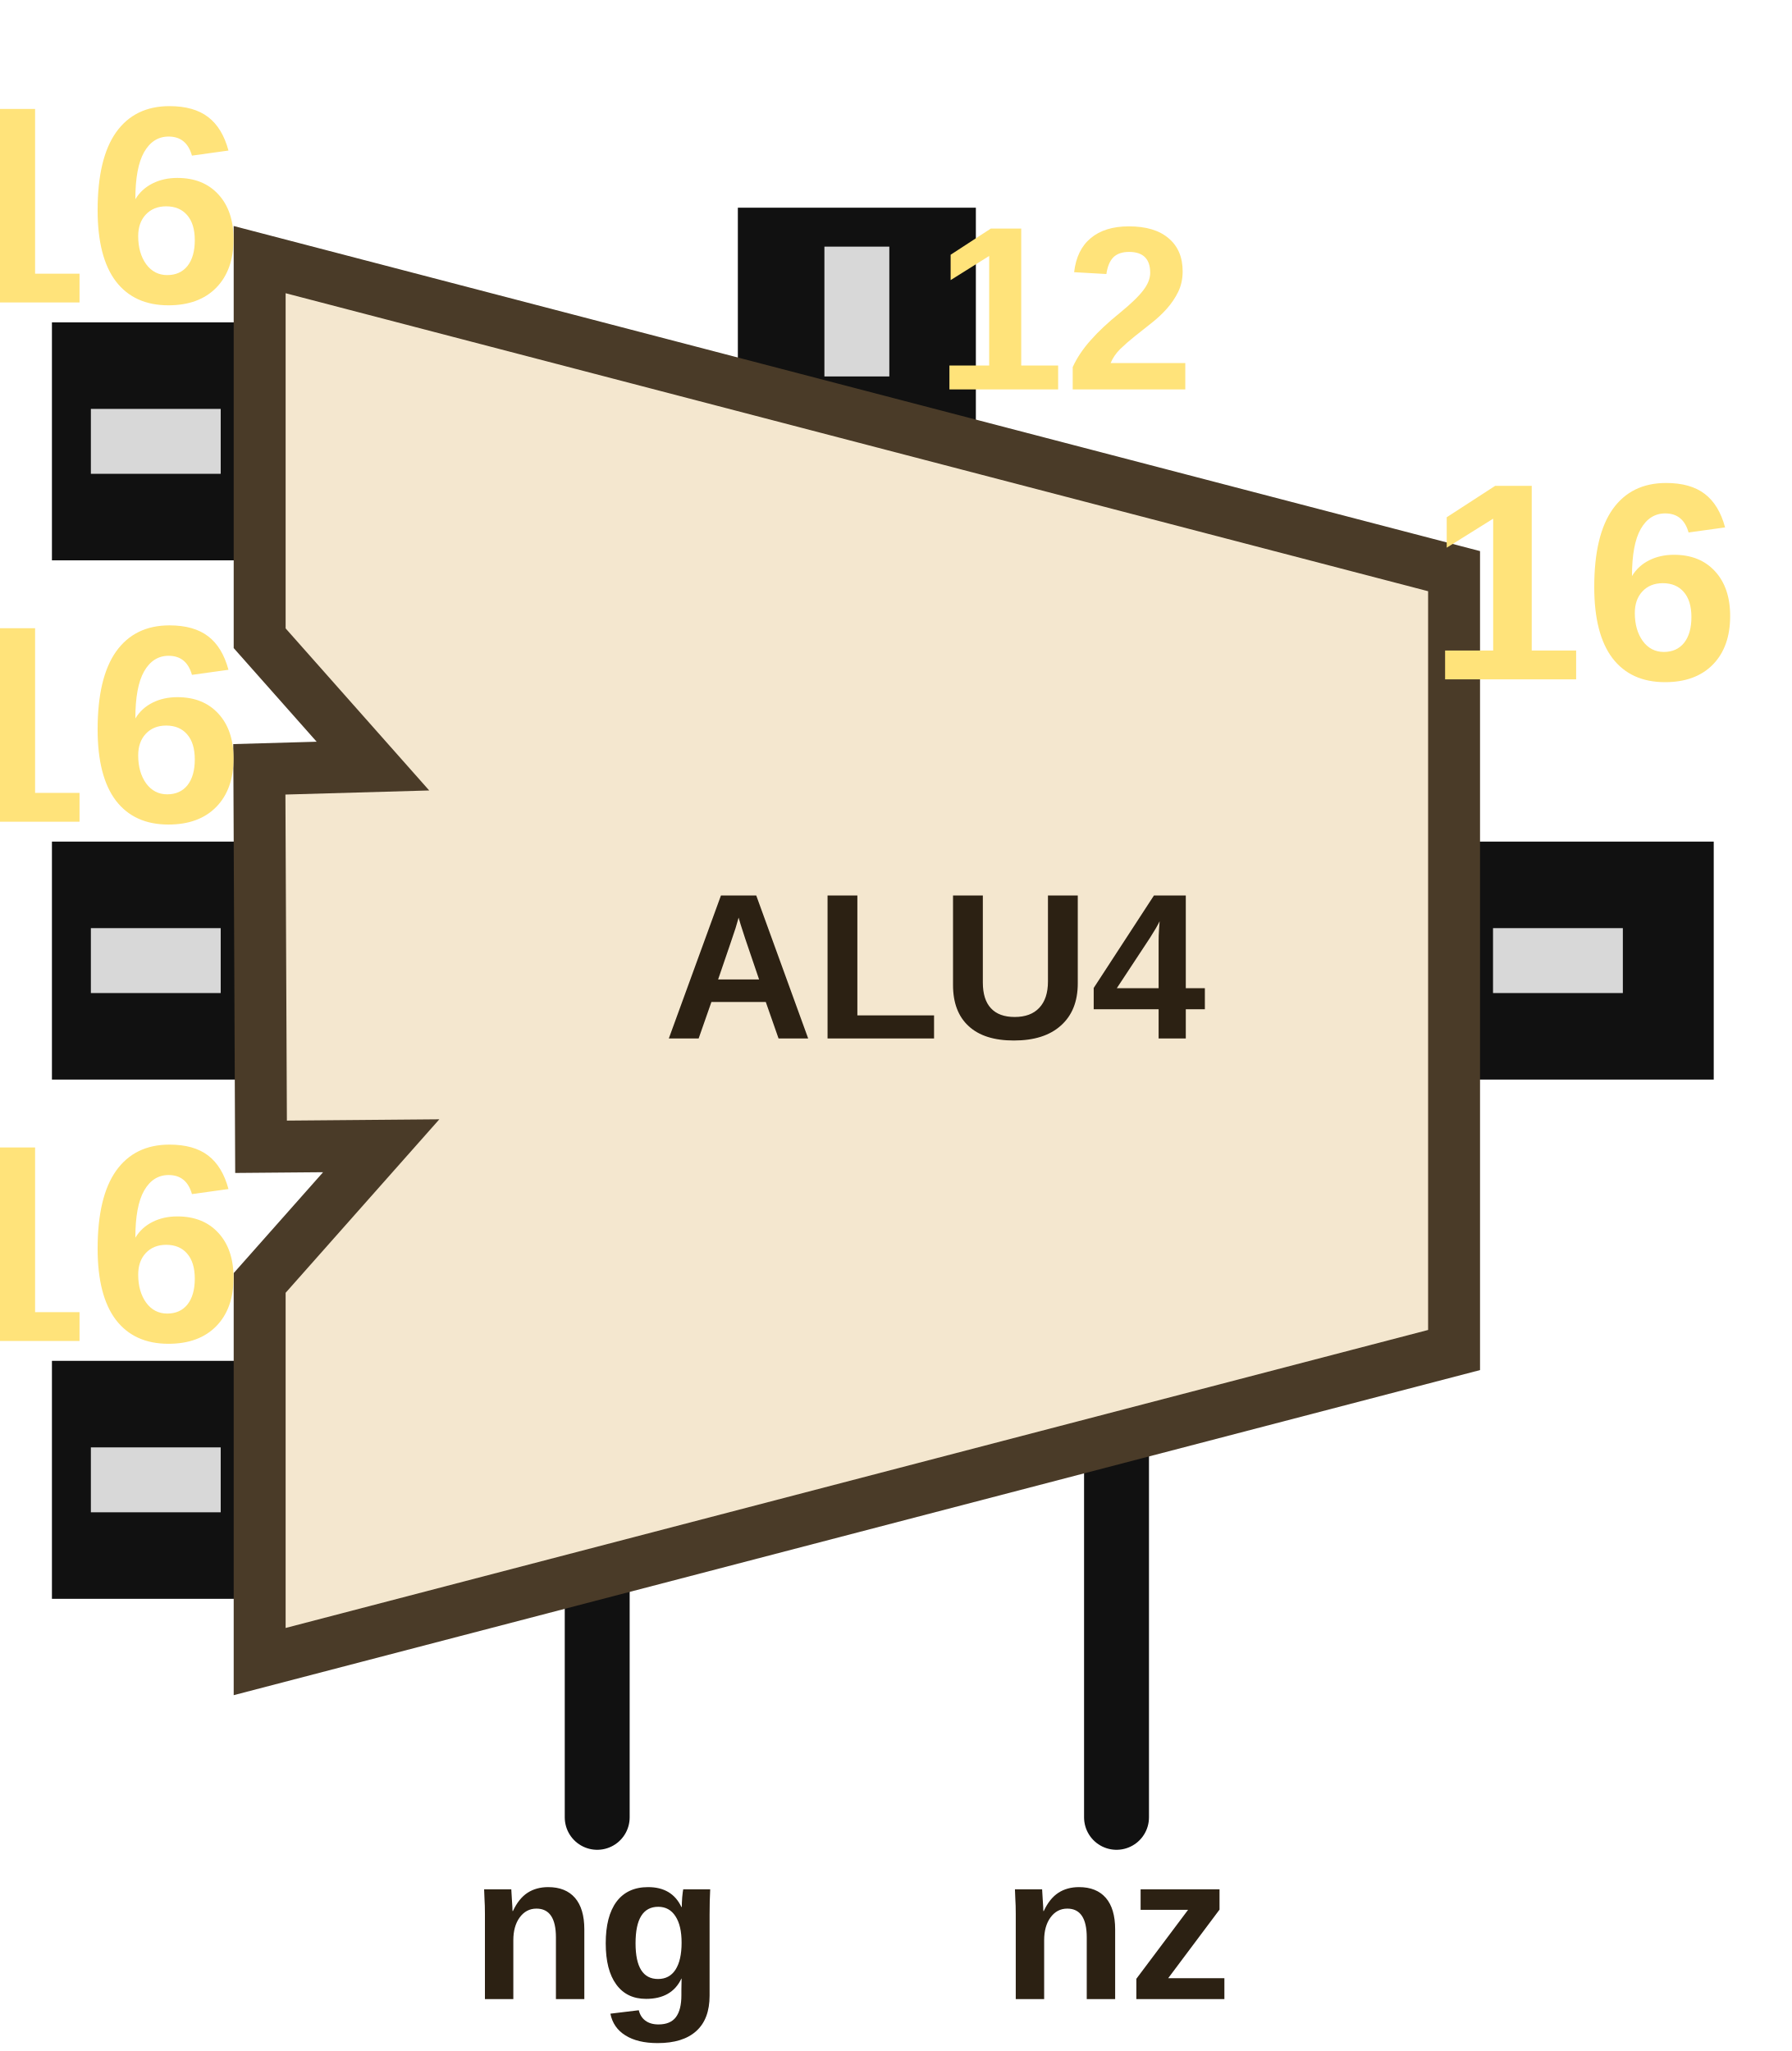
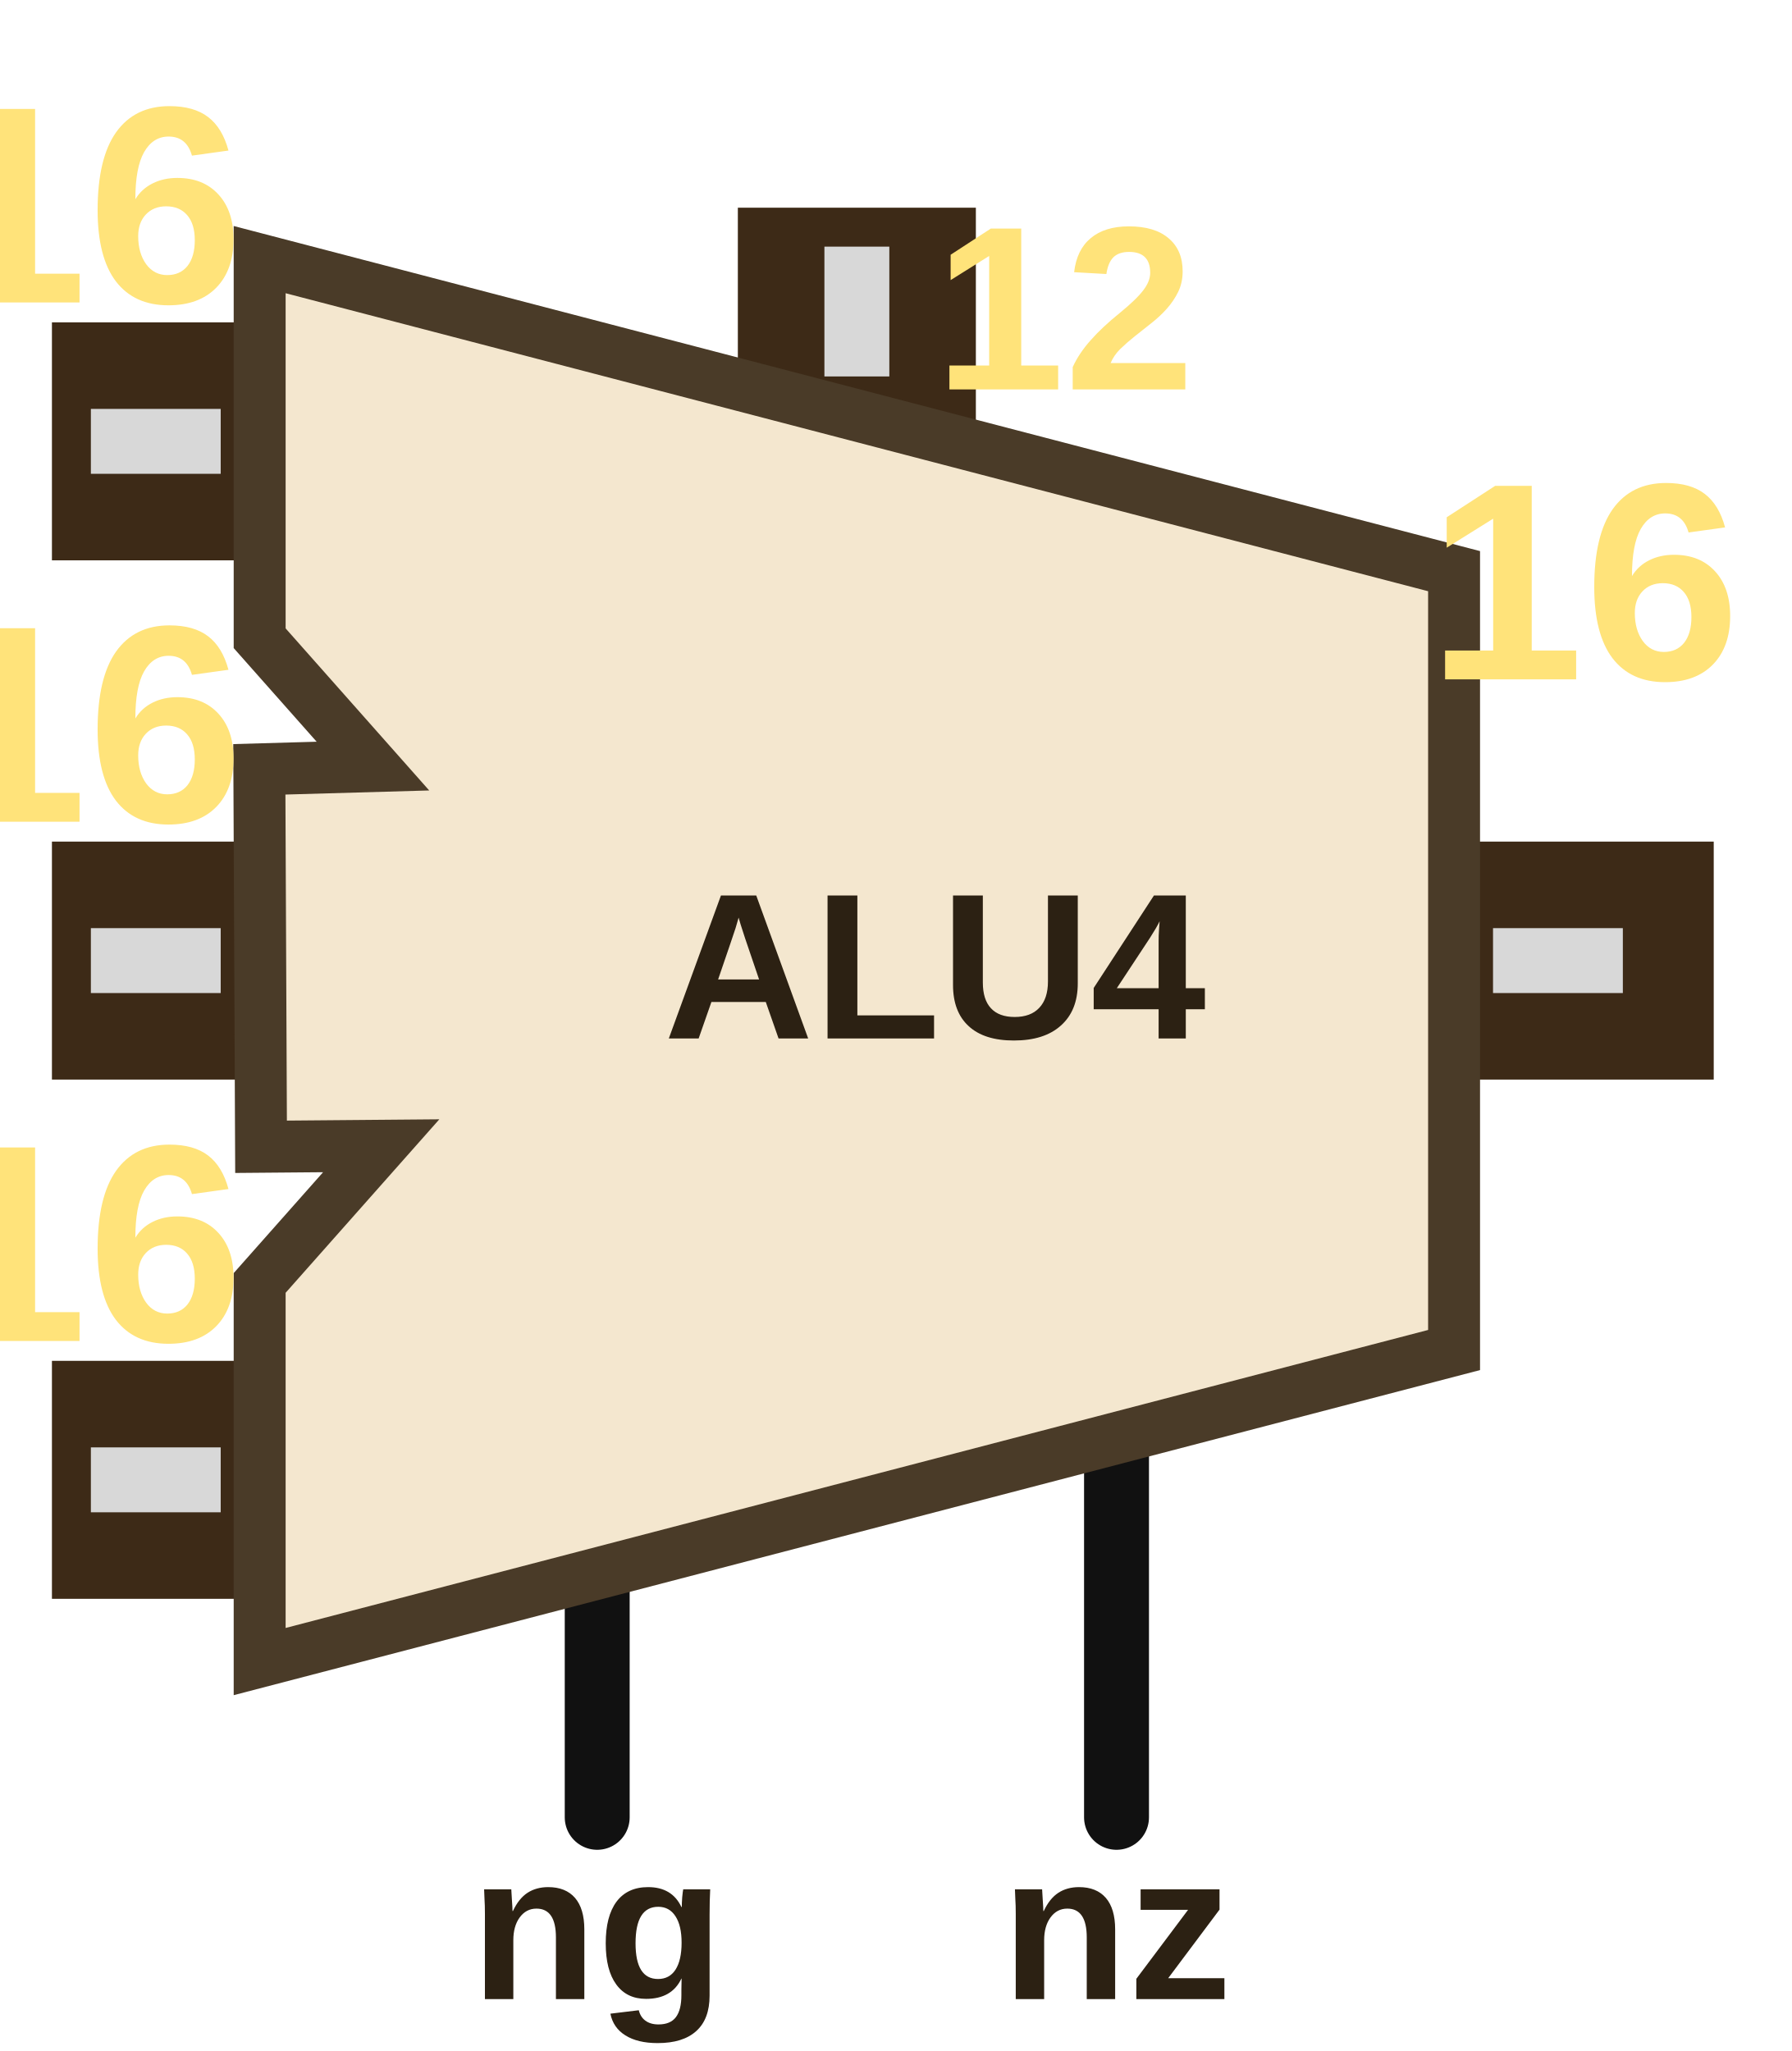
<svg xmlns="http://www.w3.org/2000/svg" viewBox="-66 -74 138 158" version="1.1">
  <style>
    .usercard-body { fill:#f4e7cf; stroke:#4a3b28; stroke-width:4; }
    .usercard-pin { stroke:#111; stroke-width:5; stroke-linecap:round; fill:none; }
    .arith-gate-pin-letter { font-family:Arial,sans-serif; font-size:20px; font-weight:800; fill:#2c2113; text-anchor:middle; }
-     .splitter-bar { fill:#111; stroke:none; }
+     .splitter-bar { fill:#3d2a17; stroke:none; }
    .splitter-stripe { stroke:#d8d8d8; stroke-width:3; stroke-dasharray:6 3; stroke-linecap:butt; fill:none; }
    .splitter-width-label { fill:#ffe37a; font-family:Arial,sans-serif; font-weight:800; font-size:13px; text-anchor:middle; }
    .alu-out-letter { fill:#2c2113; font-family:Arial,sans-serif; font-weight:800; font-size:16px; text-anchor:middle; }
  </style>
  <rect class="splitter-bar" x="-62" y="-49.167" width="16" height="18.333" />
  <line class="splitter-stripe" x1="-59" y1="-40" x2="-49" y2="-40" style="stroke-width:5;stroke-dasharray:10, 5" />
  <rect class="splitter-bar" x="-62" y="-9.167" width="16" height="18.333" />
  <line class="splitter-stripe" x1="-59" y1="0" x2="-49" y2="0" style="stroke-width:5;stroke-dasharray:10, 5" />
  <rect class="splitter-bar" x="-62" y="30.833" width="16" height="18.333" />
  <line class="splitter-stripe" x1="-59" y1="40" x2="-49" y2="40" style="stroke-width:5;stroke-dasharray:10, 5" />
  <rect class="splitter-bar" x="46" y="-9.167" width="20" height="18.333" />
  <line class="splitter-stripe" x1="49" y1="0" x2="63" y2="0" style="stroke-width:5;stroke-dasharray:10, 5" />
  <rect class="splitter-bar" x="-9.167" y="-58" width="18.333" height="20" />
  <line class="splitter-stripe" x1="0" y1="-55" x2="0" y2="-43" style="stroke-width:5;stroke-dasharray:10, 5" />
  <line class="usercard-pin" x1="-20" y1="44" x2="-20" y2="66" id="out-ng" />
  <line class="usercard-pin" x1="20" y1="36" x2="20" y2="66" id="out-nz" />
  <path class="usercard-body" d="m -46,-54 92,24 V 30 L -46,54 V 24.833 l 9.363,-10.569 -9.256,0.079 -0.131,-29.078 8.749,-0.249 L -46,-24.833 Z" />
  <text class="arith-gate-pin-letter" x="6" y="6" text-anchor="middle" style="font-size:16px">ALU4</text>
  <text class="splitter-width-label" x="-59.28" y="-50.699" text-anchor="middle" style="font-size:21.667px">16</text>
  <text class="splitter-width-label" x="-59.28" y="-10.699" text-anchor="middle" style="font-size:21.667px">16</text>
  <text class="splitter-width-label" x="-59.28" y="29.301" text-anchor="middle" style="font-size:21.667px">16</text>
  <text class="splitter-width-label" x="56" y="-21.667" text-anchor="middle" style="font-size:21.667px">16</text>
  <text class="splitter-width-label" x="16" y="-44" text-anchor="start" style="font-size:18px">12</text>
  <text class="alu-out-letter" x="-20" y="80" id="lbl-ng">ng</text>
  <text class="alu-out-letter" x="20" y="80" id="lbl-nz">nz</text>
</svg>
